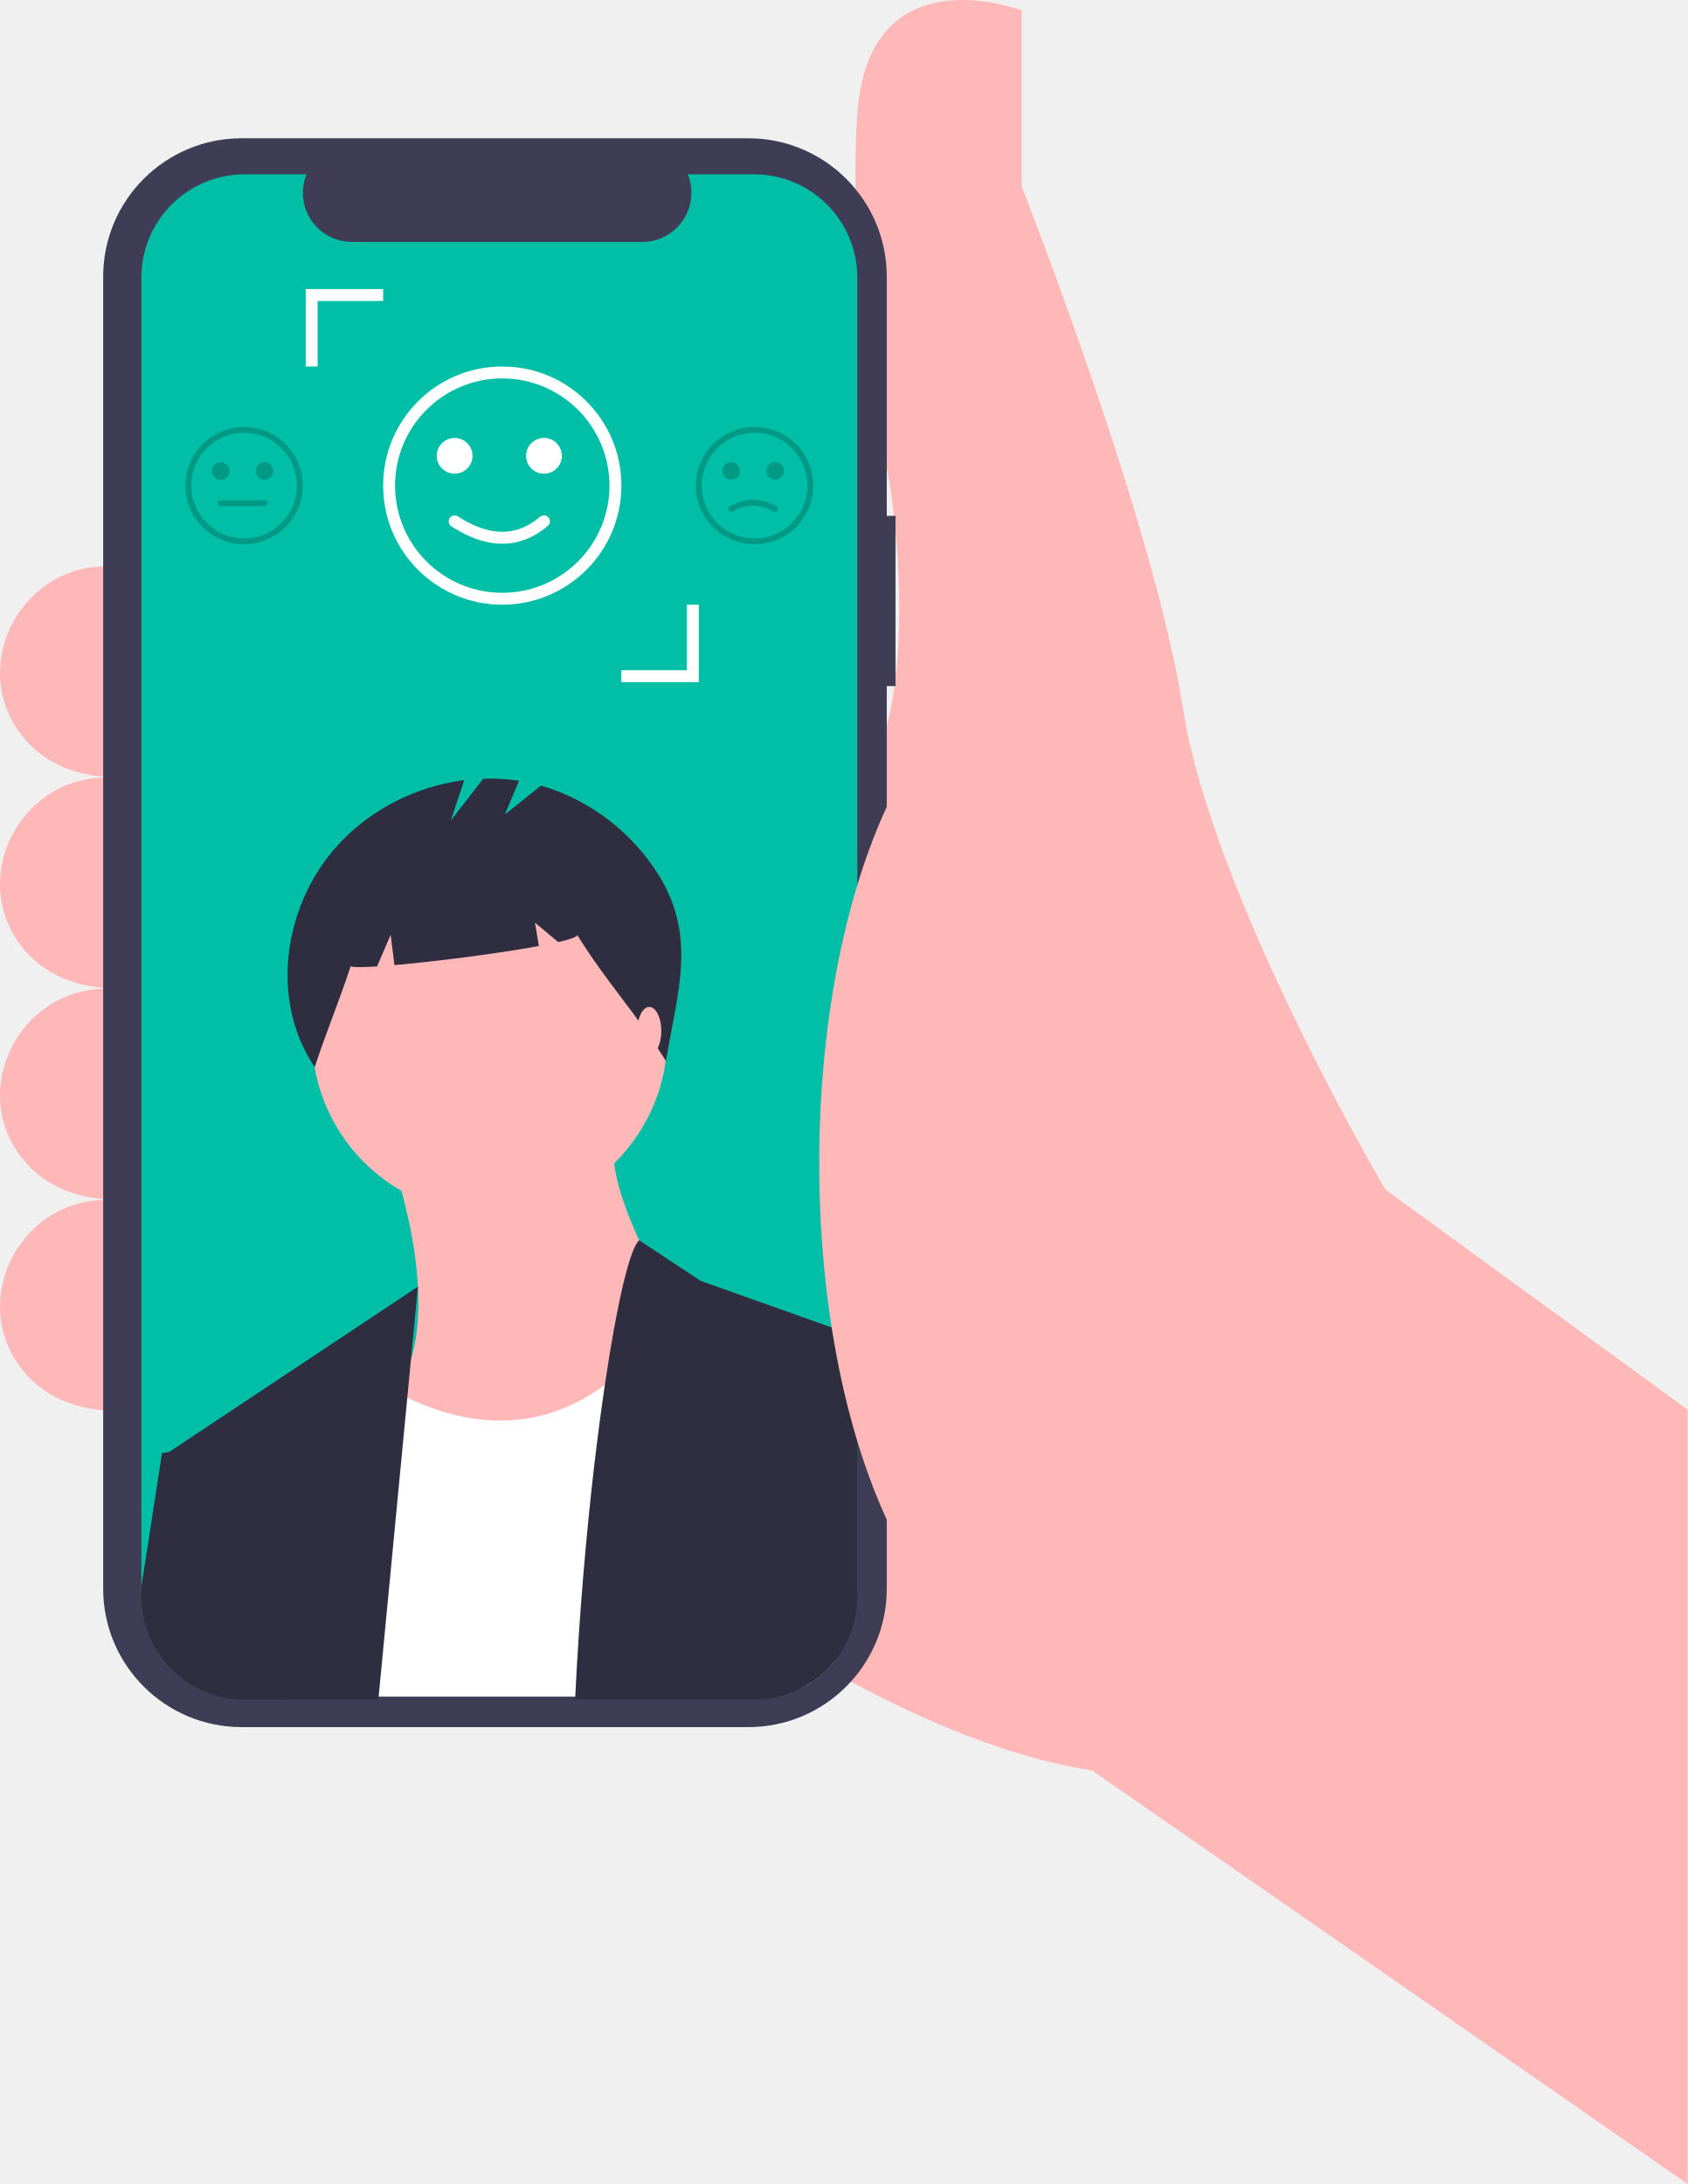
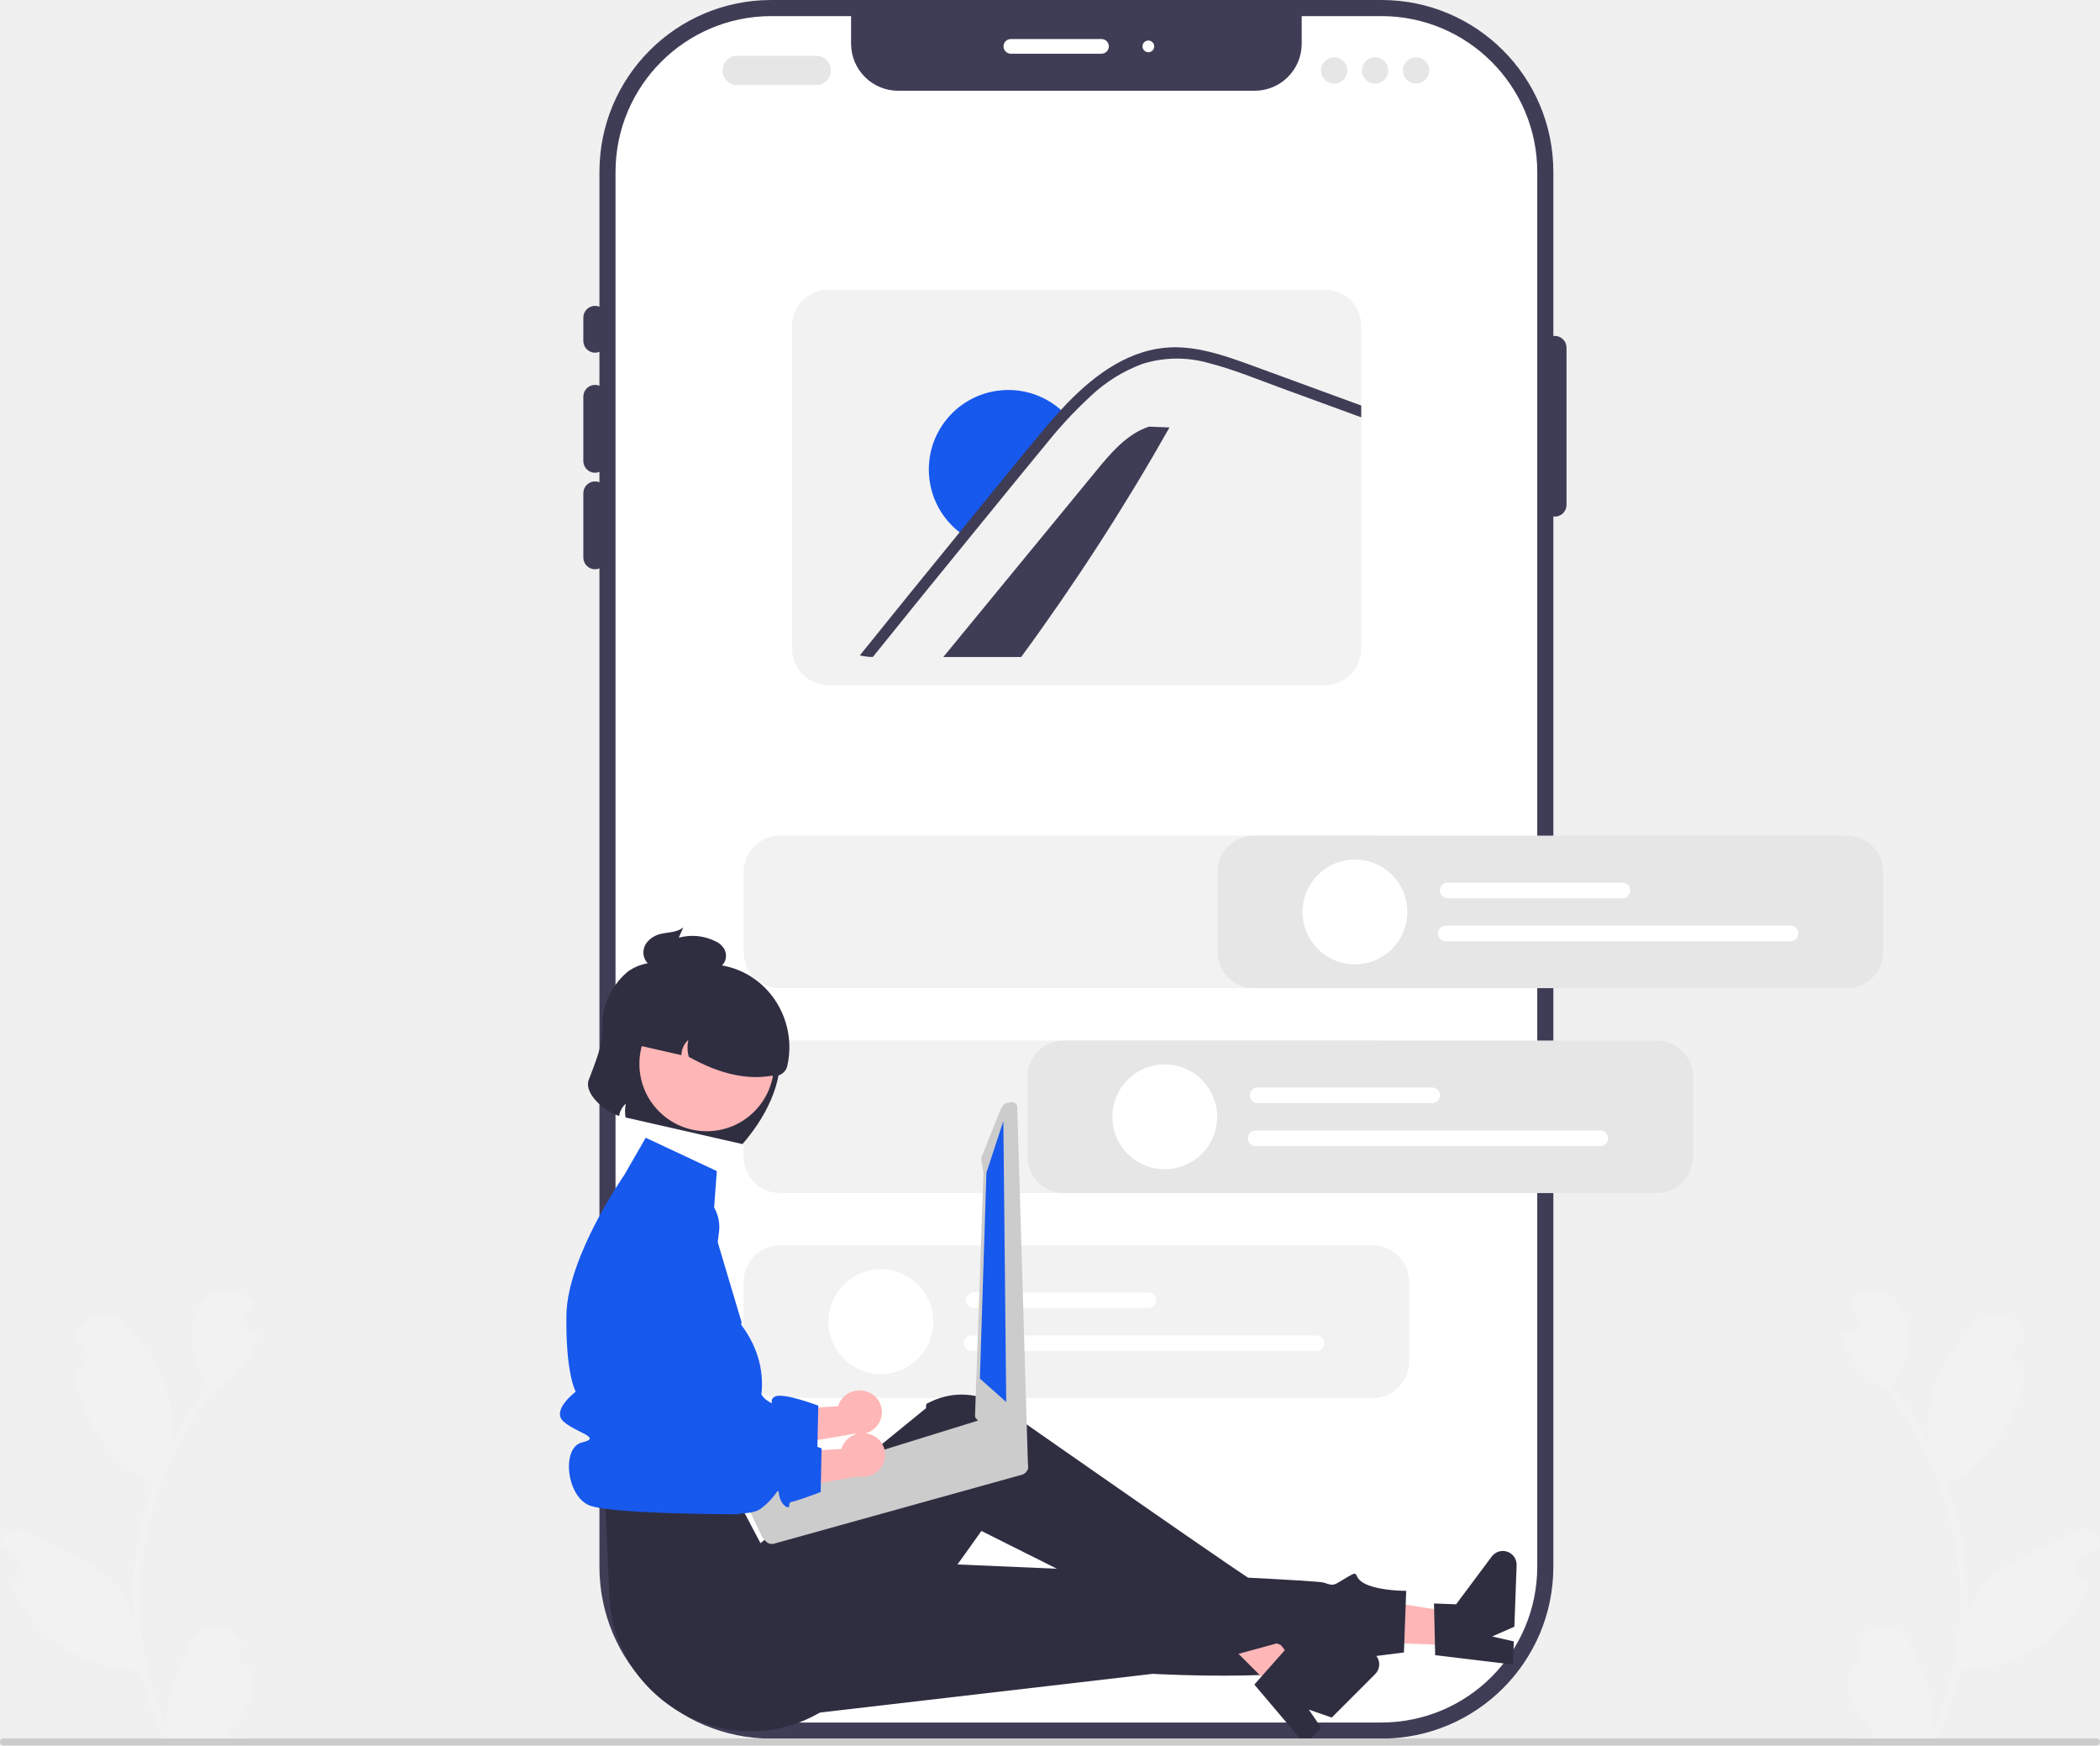
- <svg xmlns="http://www.w3.org/2000/svg" data-name="Layer 1" width="608.157" height="787.141" viewBox="0 0 608.157 787.141">
-   <path d="M904.078,564.467,795.186,485.176s-62.375-105.721-72.947-173.382S664.092,123.611,664.092,123.611V60.178S609.117,39.034,604.888,97.181,616.518,230.389,616.518,230.389s15.858,95.149-20.087,119.465L465.337,564.467S591.145,679.703,689.465,694.504L904.078,843.57Z" transform="translate(-295.9216 -56.42973)" fill="#ffb8b8" />
-   <path d="M337.943,260.519h-3.59c-32.341,0-50.52,38.182-29.27,62.561,6.84,7.847,17.236,13.279,32.859,13.558Z" transform="translate(-295.9216 -56.42973)" fill="#ffb8b8" />
-   <path d="M337.943,336.638h-3.59c-32.341,0-50.52,38.182-29.27,62.561,6.84,7.847,17.236,13.279,32.859,13.558Z" transform="translate(-295.9216 -56.42973)" fill="#ffb8b8" />
-   <path d="M337.943,412.758h-3.59c-32.341,0-50.52,38.182-29.27,62.561,6.84,7.847,17.236,13.279,32.859,13.558Z" transform="translate(-295.9216 -56.42973)" fill="#ffb8b8" />
-   <path d="M337.943,488.877h-3.59c-32.341,0-50.52,38.182-29.27,62.561,6.84,7.847,17.236,13.279,32.859,13.558Z" transform="translate(-295.9216 -56.42973)" fill="#ffb8b8" />
-   <path d="M618.632,242.345h-3.146V156.152a49.886,49.886,0,0,0-49.886-49.886H382.989a49.886,49.886,0,0,0-49.886,49.886V629.012a49.886,49.886,0,0,0,49.886,49.886H565.6a49.886,49.886,0,0,0,49.886-49.886V303.698H618.632Z" transform="translate(-295.9216 -56.42973)" fill="#3f3d56" />
-   <path d="M604.867,156.501V628.661a37.403,37.403,0,0,1-13.68,28.862,34.617,34.617,0,0,1-2.95,2.167,37.086,37.086,0,0,1-20.626,6.227H384.122a36.828,36.828,0,0,1-8.828-1.057,37.255,37.255,0,0,1-28.428-36.199V156.501a37.259,37.259,0,0,1,37.256-37.256h22.265a17.695,17.695,0,0,0,16.387,24.379H527.384a17.717,17.717,0,0,0,16.397-24.379h23.829A37.259,37.259,0,0,1,604.867,156.501Z" transform="translate(-295.9216 -56.42973)" fill="#00bfa6" />
-   <path d="M437.36,475.053s18.012,50.032,4.003,78.05,22.014,60.039,22.014,60.039,94.061-48.031,82.053-72.047S513.409,485.059,517.412,465.046Z" transform="translate(-295.9216 -56.42973)" fill="#ffb8b8" />
-   <circle cx="176.461" cy="373.594" r="64.041" fill="#ffb8b8" />
-   <path d="M596.896,654.744a37.253,37.253,0,0,1-5.709,5.836,34.617,34.617,0,0,1-2.95,2.167c-5.91,3.933-12.993,5.17-20.626,5.17H405.541l2.802-77.789,18.015-40.026a83.594,83.594,0,0,0,12.93,8.341c1.078.581,2.22,1.163,3.415,1.734,16.873,8.151,44.456,15.319,71.192-4.641,8.415-6.28,16.746-15.256,24.644-27.731l49.921,28.302,2.622,30.659Z" transform="translate(-295.9216 -56.42973)" fill="#fff" />
-   <path d="M446.529,520.151l-2.506,26.187-1.322,13.839-1.977,20.605L432.278,668.974H384.122a36.828,36.828,0,0,1-8.828-1.057l-18.988-87.801.55-.359Z" transform="translate(-295.9216 -56.42973)" fill="#2f2e41" />
-   <path d="M604.867,538.144V631.718a37.403,37.403,0,0,1-13.68,28.862,34.617,34.617,0,0,1-2.95,2.167,37.086,37.086,0,0,1-20.626,6.227H503.174c1.406-29.57,3.891-58.432,6.798-83.572,1.248-10.71,2.569-20.742,3.922-29.866,4.356-29.412,9.029-49.382,12.38-52.078l22.159,14.621Z" transform="translate(-295.9216 -56.42973)" fill="#2f2e41" />
-   <path d="M402.338,652.164l-2.305,16.81h-15.911a36.828,36.828,0,0,1-8.828-1.057A37.255,37.255,0,0,1,346.866,631.718v-3.383l7.443-48.219,2.548-.359,11.46-1.639Z" transform="translate(-295.9216 -56.42973)" fill="#2f2e41" />
-   <path d="M604.867,550.345V631.718a37.403,37.403,0,0,1-13.68,28.862,34.617,34.617,0,0,1-2.95,2.167l-9.79-42.606,12.634-33.376Z" transform="translate(-295.9216 -56.42973)" fill="#2f2e41" />
-   <path d="M533.453,372.102a74.816,74.816,0,0,0-42.558-32.535L477.883,349.976l5.059-12.141a68.871,68.871,0,0,0-12.86-.743L458.374,352.144l4.845-14.537c-20.229,2.579-39.461,13.598-51.118,30.406-14.9,21.485-17.415,51.364-2.76,73.017,4.023-12.363,8.906-23.964,12.929-36.327.928.397,4.446.372,9.532.046l4.895-11.421,1.367,10.938c15.171-1.322,37.672-4.223,52.055-6.882l-1.398-8.391,8.367,6.973c4.406-1.014,7.023-1.934,6.806-2.637,10.696,17.244,21.295,28.258,31.991,45.502C539.946,414.508,547.114,394.29,533.453,372.102Z" transform="translate(-295.9216 -56.42973)" fill="#2f2e41" />
-   <ellipse cx="233.985" cy="371.582" rx="4.335" ry="8.671" fill="#ffb8b8" />
-   <ellipse cx="375.042" cy="419.232" rx="79.819" ry="178.668" fill="#ffb8b8" />
-   <path d="M383.89,252.59a21.144,21.144,0,1,1,21.144-21.144A21.168,21.168,0,0,1,383.89,252.59Zm0-40.174a19.03,19.03,0,1,0,19.03,19.03A19.051,19.051,0,0,0,383.89,212.416Z" transform="translate(-295.9216 -56.42973)" opacity="0.2" />
-   <circle cx="79.511" cy="169.73" r="3.172" opacity="0.2" />
-   <circle cx="95.369" cy="169.73" r="3.172" opacity="0.2" />
-   <path d="M391.291,238.847H375.432a1.057,1.057,0,0,1,0-2.114h15.858a1.057,1.057,0,0,1,0,2.114Z" transform="translate(-295.9216 -56.42973)" opacity="0.2" />
-   <path d="M567.845,252.59a21.144,21.144,0,1,1,21.144-21.144A21.168,21.168,0,0,1,567.845,252.59Zm0-40.174a19.03,19.03,0,1,0,19.03,19.03A19.052,19.052,0,0,0,567.845,212.416Z" transform="translate(-295.9216 -56.42973)" opacity="0.2" />
-   <circle cx="263.465" cy="169.73" r="3.172" opacity="0.2" />
-   <circle cx="279.323" cy="169.73" r="3.172" opacity="0.2" />
-   <path d="M575.244,240.961a1.055,1.055,0,0,1-.527-.141,13.822,13.822,0,0,0-14.803,0,1.057,1.057,0,1,1-1.055-1.833,15.978,15.978,0,0,1,16.913,0,1.057,1.057,0,0,1-.529,1.973Z" transform="translate(-295.9216 -56.42973)" opacity="0.2" />
-   <path d="M476.925,274.375a42.929,42.929,0,1,1,42.929-42.929A42.978,42.978,0,0,1,476.925,274.375Zm0-81.565a38.636,38.636,0,1,0,38.636,38.636A38.68,38.68,0,0,0,476.925,192.81Z" transform="translate(-295.9216 -56.42973)" fill="#fff" />
-   <circle cx="163.831" cy="164.284" r="6.439" fill="#fff" />
-   <circle cx="196.028" cy="164.284" r="6.439" fill="#fff" />
-   <path d="M476.948,252.405q-8.661,0-18.362-6.279a2.146,2.146,0,0,1,2.335-3.601c11.377,7.375,21.07,7.429,29.642.163a2.146,2.146,0,0,1,2.775,3.274C488.273,250.257,482.795,252.405,476.948,252.405Z" transform="translate(-295.9216 -56.42973)" fill="#fff" />
-   <polygon points="251.836 245.849 223.932 245.849 223.932 241.557 247.543 241.557 247.543 217.946 251.836 217.946 251.836 245.849" fill="#fff" />
-   <polygon points="114.463 132.087 110.17 132.087 110.17 104.183 138.074 104.183 138.074 108.476 114.463 108.476 114.463 132.087" fill="#fff" />
+ <svg xmlns="http://www.w3.org/2000/svg" data-name="Layer 1" width="717.67" height="596.329" viewBox="0 0 717.67 596.329">
+   <rect x="204.855" width="326" height="594" rx="58.728" fill="#3f3d56" />
+   <path d="M766.52,210.568v476.54a53.292,53.292,0,0,1-53.23,53.23h-208.54a53.292,53.292,0,0,1-53.23-53.23v-476.54a53.292,53.292,0,0,1,53.23-53.23h27.27v9.42a16.081,16.081,0,0,0,16.08,16.08h121.84a16.081,16.081,0,0,0,16.08-16.08v-9.42h27.27A53.292,53.292,0,0,1,766.52,210.568Z" transform="translate(-241.165 -151.8354)" fill="#fff" />
+   <path d="M444.52,272.335a4.005,4.005,0,0,1-4-4v-8a4,4,0,0,1,8,0v8A4.005,4.005,0,0,1,444.52,272.335Z" transform="translate(-241.165 -151.8354)" fill="#3f3d56" />
+   <path d="M444.52,313.357a4.005,4.005,0,0,1-4-4V287.335a4,4,0,0,1,8,0v22.021A4.005,4.005,0,0,1,444.52,313.357Z" transform="translate(-241.165 -151.8354)" fill="#3f3d56" />
+   <path d="M444.52,346.335a4.005,4.005,0,0,1-4-4V320.314a4,4,0,0,1,8,0v22.021A4.005,4.005,0,0,1,444.52,346.335Z" transform="translate(-241.165 -151.8354)" fill="#3f3d56" />
+   <path d="M772.52,328.335a4.005,4.005,0,0,1-4-4V270.602a4,4,0,0,1,8,0v53.733A4.005,4.005,0,0,1,772.52,328.335Z" transform="translate(-241.165 -151.8354)" fill="#3f3d56" />
+   <path d="M617.612,170.181h-31a2.5,2.5,0,0,1,0-5h31a2.5,2.5,0,0,1,0,5Z" transform="translate(-241.165 -151.8354)" fill="#fff" />
+   <circle cx="392.447" cy="15.846" r="2" fill="#fff" />
+   <path d="M873.917,720.853a3.564,3.564,0,0,0,2.524-6.201c-.093-.356-.16-.612-.253-.968a9.575,9.575,0,0,1,17.749-.336c4.318,9.846,9.881,20.028,7.267,30.943,17.594-38.227,11.037-85.508-15.81-117.8-7.374-3.971-13.387-11.093-15.014-19.414,3.642,1.195,8.14-1.8,5.374-5.598-1.197-1.45-2.405-2.889-3.602-4.339,13.65-14.818,30.301,8.108,15.31,28.074a114.265,114.265,0,0,1,13.024,19.951,48.043,48.043,0,0,1,2.656-22.342c2.682-6.649,7.775-12.276,12.252-18.044,5.443-7.029,16.813-3.918,17.639,4.928-5.069,1.72-5.659,9.071.166,10.02-1.367,16.483-11.982,31.721-26.732,39.085a114.71,114.71,0,0,1,6.725,47.885c2.435-19.011,22.771-23.812,36.944-31.494a5.549,5.549,0,0,1,8.516,5.54,32.051,32.051,0,0,0-5.589,3.017,4.844,4.844,0,0,0,2.335,8.821c-7.011,17.839-25.462,29.949-44.529,30.064a117.929,117.929,0,0,1-7.701,23.201l-28.298.269c-.104-.313-.199-.637-.293-.951a32.153,32.153,0,0,0,7.826-.541c-7.008-8.139-12.407-12.274-8.483-23.767Z" transform="translate(-241.165 -151.8354)" fill="#f2f2f2" />
+   <path d="M326.162,720.853a3.564,3.564,0,0,1-2.524-6.201c.093-.356.16-.612.253-.968a9.575,9.575,0,0,0-17.749-.336c-4.318,9.846-9.881,20.028-7.267,30.943-17.594-38.227-11.037-85.508,15.81-117.8,7.374-3.971,13.387-11.093,15.014-19.414-3.642,1.195-8.14-1.8-5.374-5.598,1.197-1.45,2.405-2.889,3.602-4.339-13.65-14.818-30.301,8.108-15.31,28.074a114.265,114.265,0,0,0-13.024,19.951,48.043,48.043,0,0,0-2.656-22.342c-2.682-6.649-7.775-12.276-12.252-18.044-5.443-7.029-16.813-3.918-17.639,4.928,5.069,1.72,5.659,9.071-.166,10.02,1.367,16.483,11.982,31.721,26.732,39.085a114.71,114.71,0,0,0-6.725,47.885c-2.435-19.011-22.771-23.812-36.944-31.494a5.549,5.549,0,0,0-8.516,5.54,32.051,32.051,0,0,1,5.589,3.017,4.844,4.844,0,0,1-2.335,8.821c7.011,17.839,25.462,29.949,44.529,30.064a117.929,117.929,0,0,0,7.701,23.201l28.298.269c.104-.313.199-.637.293-.951a32.153,32.153,0,0,1-7.826-.541c7.008-8.139,12.407-12.274,8.483-23.767Z" transform="translate(-241.165 -151.8354)" fill="#f2f2f2" />
+   <path d="M520.106,180.908h-27a5,5,0,0,1,0-10h27a5,5,0,0,1,0,10Z" transform="translate(-241.165 -151.8354)" fill="#e6e6e6" />
+   <circle cx="455.941" cy="24.073" r="4.5" fill="#e6e6e6" />
+   <circle cx="469.941" cy="24.073" r="4.5" fill="#e6e6e6" />
+   <circle cx="483.941" cy="24.073" r="4.5" fill="#e6e6e6" />
+   <path d="M693.959,250.793h-169.7a12.417,12.417,0,0,0-12.4,12.4v110.31a12.417,12.417,0,0,0,12.4,12.4h169.7a12.411,12.411,0,0,0,12.4-12.4v-110.31A12.411,12.411,0,0,0,693.959,250.793Z" transform="translate(-241.165 -151.8354)" fill="#f2f2f2" />
+   <path d="M640.832,297.884a791.404,791.404,0,0,1-50.682,78.42H563.538q26.146-31.853,52.332-63.706c5.008-6.114,10.443-12.52,17.955-15.005Z" transform="translate(-241.165 -151.8354)" fill="#3f3d56" />
+   <path d="M605.466,293.536c-2.776,2.892-5.435,5.901-7.939,9.026-5.513,6.638-10.948,13.335-16.402,20.013-3.397,4.154-6.794,8.308-10.152,12.462a24.789,24.789,0,0,1-3.028-2.29A27.161,27.161,0,0,1,602.651,290.974,25.035,25.035,0,0,1,605.466,293.536Z" transform="translate(-241.165 -151.8354)" fill="#1758ed" />
+   <path d="M706.359,290.382v4.03l-1.8-.66-25.33-9.26c-8.25-3.01-16.48-6.45-25-8.62a39.402,39.402,0,0,0-22.64.29,51.95,51.95,0,0,0-17.64,10.95c-2.25,2.08-4.43,4.21-6.54,6.42-.69.73-1.38,1.46-2.06,2.19-2.04,2.22-4.01,4.49-5.88,6.84-5.51,6.64-10.95,13.34-16.4,20.01-3.4,4.16-6.8,8.31-10.16,12.46q-16.83,20.595-33.46,41.27a19.537,19.537,0,0,1-4.43-.56q16.965-21.075,34.09-42.04.39-.48.78-.96c1.34-1.67,2.71-3.35,4.07-5.02q8.535-10.455,17.08-20.89c4.14-5.06,8.25-10.14,12.71-14.94.27-.31.55-.61.84-.92.43-.46.86-.91,1.3-1.38,9.69-10.01,21.78-18.86,36.26-19.1,8.52-.13,16.75,2.57,24.67,5.42,8.53,3.09,17.03,6.23,25.55,9.35Z" transform="translate(-241.165 -151.8354)" fill="#3f3d56" />
+   <path d="M710.35,629.454H507.691a12.413,12.413,0,0,1-12.399-12.399V589.742a12.413,12.413,0,0,1,12.399-12.399H710.35a12.413,12.413,0,0,1,12.399,12.399v27.313A12.413,12.413,0,0,1,710.35,629.454Z" transform="translate(-241.165 -151.8354)" fill="#f2f2f2" />
+   <path d="M710.35,489.454H507.691a12.413,12.413,0,0,1-12.399-12.399V449.742a12.413,12.413,0,0,1,12.399-12.399H710.35a12.413,12.413,0,0,1,12.399,12.399v27.313A12.413,12.413,0,0,1,710.35,489.454Z" transform="translate(-241.165 -151.8354)" fill="#f2f2f2" />
+   <path d="M710.35,559.454H507.691a12.413,12.413,0,0,1-12.399-12.399V519.742a12.413,12.413,0,0,1,12.399-12.399H710.35a12.413,12.413,0,0,1,12.399,12.399v27.313A12.413,12.413,0,0,1,710.35,559.454Z" transform="translate(-241.165 -151.8354)" fill="#f2f2f2" />
+   <path d="M633.641,598.724H573.93a2.671,2.671,0,0,1,0-5.342H633.641a2.671,2.671,0,0,1,0,5.342Z" transform="translate(-241.165 -151.8354)" fill="#fff" />
+   <path d="M691.072,613.415H573.262a2.671,2.671,0,0,1,0-5.342h117.81a2.671,2.671,0,0,1,0,5.342Z" transform="translate(-241.165 -151.8354)" fill="#fff" />
+   <circle cx="301.042" cy="451.563" r="17.909" fill="#fff" />
+   <path d="M538.216,627.589a7.744,7.744,0,0,0-10.203,3.547,7.431,7.431,0,0,0-.44,1.147l-26.969,1.612-3.997,13.972,36.706-6.202a7.723,7.723,0,0,0,8.487-4.106A7.391,7.391,0,0,0,538.4,627.676Q538.309,627.631,538.216,627.589Z" transform="translate(-241.165 -151.8354)" fill="#ffb6b6" />
+   <path d="M478.687,558.67l0,0a13.373,13.373,0,0,0-18.045,9.162l-7.415,29.943,1.395,52.384s38.702,7.426,45.199,2.653,5.887-8.327,6.497-4.774,3.399,5.045,3.437,3.631.354-1.172,1.973-1.598,8.765-3.06,8.765-3.06l.32-14.935s-11.814-4.479-14.68-3.142.61,3.554-2.866,1.336-3.856-9.216-4.45-2.909-2.334,7.482-4.94,4.677-14.681-1.013-14.681-1.013l7.683-58.23A13.373,13.373,0,0,0,478.687,558.67Z" transform="translate(-241.165 -151.8354)" fill="#1758ed" />
+   <polygon points="498.157 562.178 498.564 551.148 456.212 544.329 455.612 560.608 498.157 562.178" fill="#ffb6b6" />
+   <path d="M731.634,717.334l-.402-17.661,7.55.279,12.189-16.327a4.719,4.719,0,0,1,8.498,2.997l-.774,20.98-7.602,3.341,7.416,1.687-.292,7.91Z" transform="translate(-241.165 -151.8354)" fill="#2f2e41" />
+   <path d="M500.963,739.308,635.106,723.709s57.927,3.346,71.519-5.496l14.332-1.809.777-21.053s-8.764.065-13.803-2.283-1.537-5.221-6.341-2.396-4.297,3.164-8.011,1.866-174.05-8.261-174.05-8.261Z" transform="translate(-241.165 -151.8354)" fill="#2f2e41" />
+   <polygon points="436.563 578.337 444.363 570.527 417.953 536.724 406.441 548.25 436.563 578.337" fill="#ffb6b6" />
+   <path d="M669.833,727.378l11.717-13.22,5.345,5.339,20.04-3.679a4.719,4.719,0,0,1,4.192,7.977l-14.836,14.854-7.845-2.721,4.289,6.281-5.594,5.6Z" transform="translate(-241.165 -151.8354)" fill="#2f2e41" />
+   <path d="M448.039,665.843l1.334,31c1.57,36.493,41.759,58.581,72.923,39.527q.862-.527,1.729-1.091s11.814-3.173,11.456-8.197,2.528-7.47,5.082-6.1S576.558,674.89,576.558,674.89s69.482,34.659,84.81,42.818l16.173-4.407s6.087,2.875,3.894-1.283-2.586-2.167-3.26-6.697-2.397-10.147-3.442-9.911-85.957-59.195-85.957-59.195-13.833-14-30.993-4.756c-.357,1.358-.052,1.405-.052,1.405l-56.684,46.189-8.009-15.211Z" transform="translate(-241.165 -151.8354)" fill="#2f2e41" />
+   <path d="M486.138,551.94l-24.304-11.39-7.276,12.661s-19.542,27.887-19.825,48.005,3.185,26.101,3.185,26.101-8.426,6.299-4.213,10.15,13.54,5.512,6.376,7.181-5.348,18.569,2.652,21.569,50.964,2.974,50.964,2.974a7.651,7.651,0,0,1,1.89-7.534c3.331-3.339,6.331-.943,3.331-6.141s-8-2.198-4-9.198,3.999-9.092,3.999-9.092,8.154-15.519-4.128-32.355c-.749-1.026-.119-1.066-.119-1.066l-9.918-33.236Z" transform="translate(-241.165 -151.8354)" fill="#1758ed" />
+   <path d="M446.971,504.046c.206,5.134-3.03,12.407-4.623,16.793-1.703,4.689,5.679,10.913,10.405,12.276a6.989,6.989,0,0,1,2.289-4.197,11.967,11.967,0,0,0-.087,4.708l39.948,9.094c7.187-8.322,14.413-20.287,12.837-34.717a14.04,14.04,0,0,0-6.761-14l-20.195-11.931c-8.59-1.956-19.408-3.136-25.613,2.179A24.575,24.575,0,0,0,446.971,504.046Z" transform="translate(-241.165 -151.8354)" fill="#2f2e41" />
+   <circle cx="241.514" cy="363.489" r="23" fill="#ffb6b6" />
+   <path d="M455.734,503.036l-1.11,4.875,19.404,4.417a7.156,7.156,0,0,1,2.386-5.21,12.192,12.192,0,0,0,.139,5.785c10.464,5.872,19.896,7.952,28.354,6.455a4.431,4.431,0,0,0,5.304-3.337v0c3.403-14.947-5.512-30.225-20.386-33.935a27.997,27.997,0,0,0-34.09,20.949Z" transform="translate(-241.165 -151.8354)" fill="#2f2e41" />
+   <path d="M467.079,470.871c2.559-.555,5.266-.421,7.579-2.154l-1.517,3.482a17.626,17.626,0,0,1,12.585,1.257,6.73,6.73,0,0,1,2.849,2.412,4.957,4.957,0,0,1,.375,4.269,4.641,4.641,0,0,1-2.718,2.581,8.963,8.963,0,0,1-3.326.348q-7.083-.165-14.166-.33a10.591,10.591,0,0,1-5.225-1.015,5.22,5.22,0,0,1-2.424-5.183C461.542,473.373,464.52,471.426,467.079,470.871Z" transform="translate(-241.165 -151.8354)" fill="#2f2e41" />
+   <path d="M591.844,651.131a.981.981,0,0,0-.188-.173,2.012,2.012,0,0,0-.616-.482l-1.683-.901-11.173-12.405a2.806,2.806,0,0,0-2.098-.201l-.029.009-4.786,1.48-4.116,1.277-5.75,1.782L522.237,653.646l-25.745,7.971a2.785,2.785,0,0,0-1.829,3.448,2.898,2.898,0,0,0,.588,1.044l.819.912,1.718,1.914,3.981,8.25,1.105,1.233a2.775,2.775,0,0,0,2.866.804L590.554,655.638a2.824,2.824,0,0,0,1.29-4.507Z" transform="translate(-241.165 -151.8354)" fill="#ccc" />
+   <path d="M586.808,528.426l-1.642.266a1.728,1.728,0,0,0-1.119.695l-.724,1.012-6.527,16.322a1.728,1.728,0,0,0-.297,1.288l.765,4.65-2.89,83.006a1.748,1.748,0,0,0,.647,1.084l12.673,16.952.296.235.638.5a1.756,1.756,0,0,0,1.147.365l1.077-.051a1.73,1.73,0,0,0,1.265-.645,1.704,1.704,0,0,0,.359-1.37L588.799,529.846a1.725,1.725,0,0,0-1.982-1.422Z" transform="translate(-241.165 -151.8354)" fill="#ccc" />
+   <polygon points="342.893 383.04 337.111 400.653 334.874 471.007 343.874 479.007 342.893 383.04" fill="#1758ed" />
+   <path d="M539.345,642.192a7.744,7.744,0,0,0-10.203,3.547,7.431,7.431,0,0,0-.44,1.147l-26.969,1.612-3.997,13.972,36.706-6.202a7.723,7.723,0,0,0,8.487-4.106,7.391,7.391,0,0,0-3.401-9.883Q539.437,642.234,539.345,642.192Z" transform="translate(-241.165 -151.8354)" fill="#ffb6b6" />
+   <path d="M479.816,573.272l0,0a13.373,13.373,0,0,0-18.045,9.162l-7.415,29.943,1.395,52.384s38.702,7.426,45.199,2.653,5.887-8.327,6.497-4.774,3.399,5.045,3.437,3.631.354-1.172,1.973-1.598,8.765-3.06,8.765-3.06l.32-14.935s-11.814-4.479-14.68-3.142.61,3.554-2.866,1.336-3.856-9.216-4.45-2.909-2.334,7.482-4.94,4.677-14.681-1.013-14.681-1.013l7.683-58.23A13.373,13.373,0,0,0,479.816,573.272Z" transform="translate(-241.165 -151.8354)" fill="#1758ed" />
+   <path d="M241.165,746.975a1.186,1.186,0,0,0,1.19,1.19h715.29a1.19,1.19,0,0,0,0-2.38H242.355A1.187,1.187,0,0,0,241.165,746.975Z" transform="translate(-241.165 -151.8354)" fill="#ccc" />
+   <path d="M872.35,489.454H669.691a12.413,12.413,0,0,1-12.399-12.399V449.742a12.413,12.413,0,0,1,12.399-12.399H872.35a12.413,12.413,0,0,1,12.399,12.399v27.313A12.413,12.413,0,0,1,872.35,489.454Z" transform="translate(-241.165 -151.8354)" fill="#e6e6e6" />
+   <path d="M795.641,458.724H735.93a2.671,2.671,0,1,1,0-5.342H795.641a2.671,2.671,0,1,1,0,5.342Z" transform="translate(-241.165 -151.8354)" fill="#fff" />
+   <path d="M853.072,473.415H735.262a2.671,2.671,0,1,1,0-5.342h117.81a2.671,2.671,0,0,1,0,5.342Z" transform="translate(-241.165 -151.8354)" fill="#fff" />
+   <circle cx="463.042" cy="311.563" r="17.909" fill="#fff" />
+   <path d="M807.35,559.454H604.691a12.413,12.413,0,0,1-12.399-12.399V519.742a12.413,12.413,0,0,1,12.399-12.399H807.35a12.413,12.413,0,0,1,12.399,12.399v27.313A12.413,12.413,0,0,1,807.35,559.454Z" transform="translate(-241.165 -151.8354)" fill="#e6e6e6" />
+   <path d="M730.641,528.724H670.93a2.671,2.671,0,1,1,0-5.342H730.641a2.671,2.671,0,0,1,0,5.342Z" transform="translate(-241.165 -151.8354)" fill="#fff" />
+   <path d="M788.072,543.415H670.262a2.671,2.671,0,0,1,0-5.342h117.81a2.671,2.671,0,0,1,0,5.342Z" transform="translate(-241.165 -151.8354)" fill="#fff" />
+   <circle cx="398.042" cy="381.563" r="17.909" fill="#fff" />
</svg>
